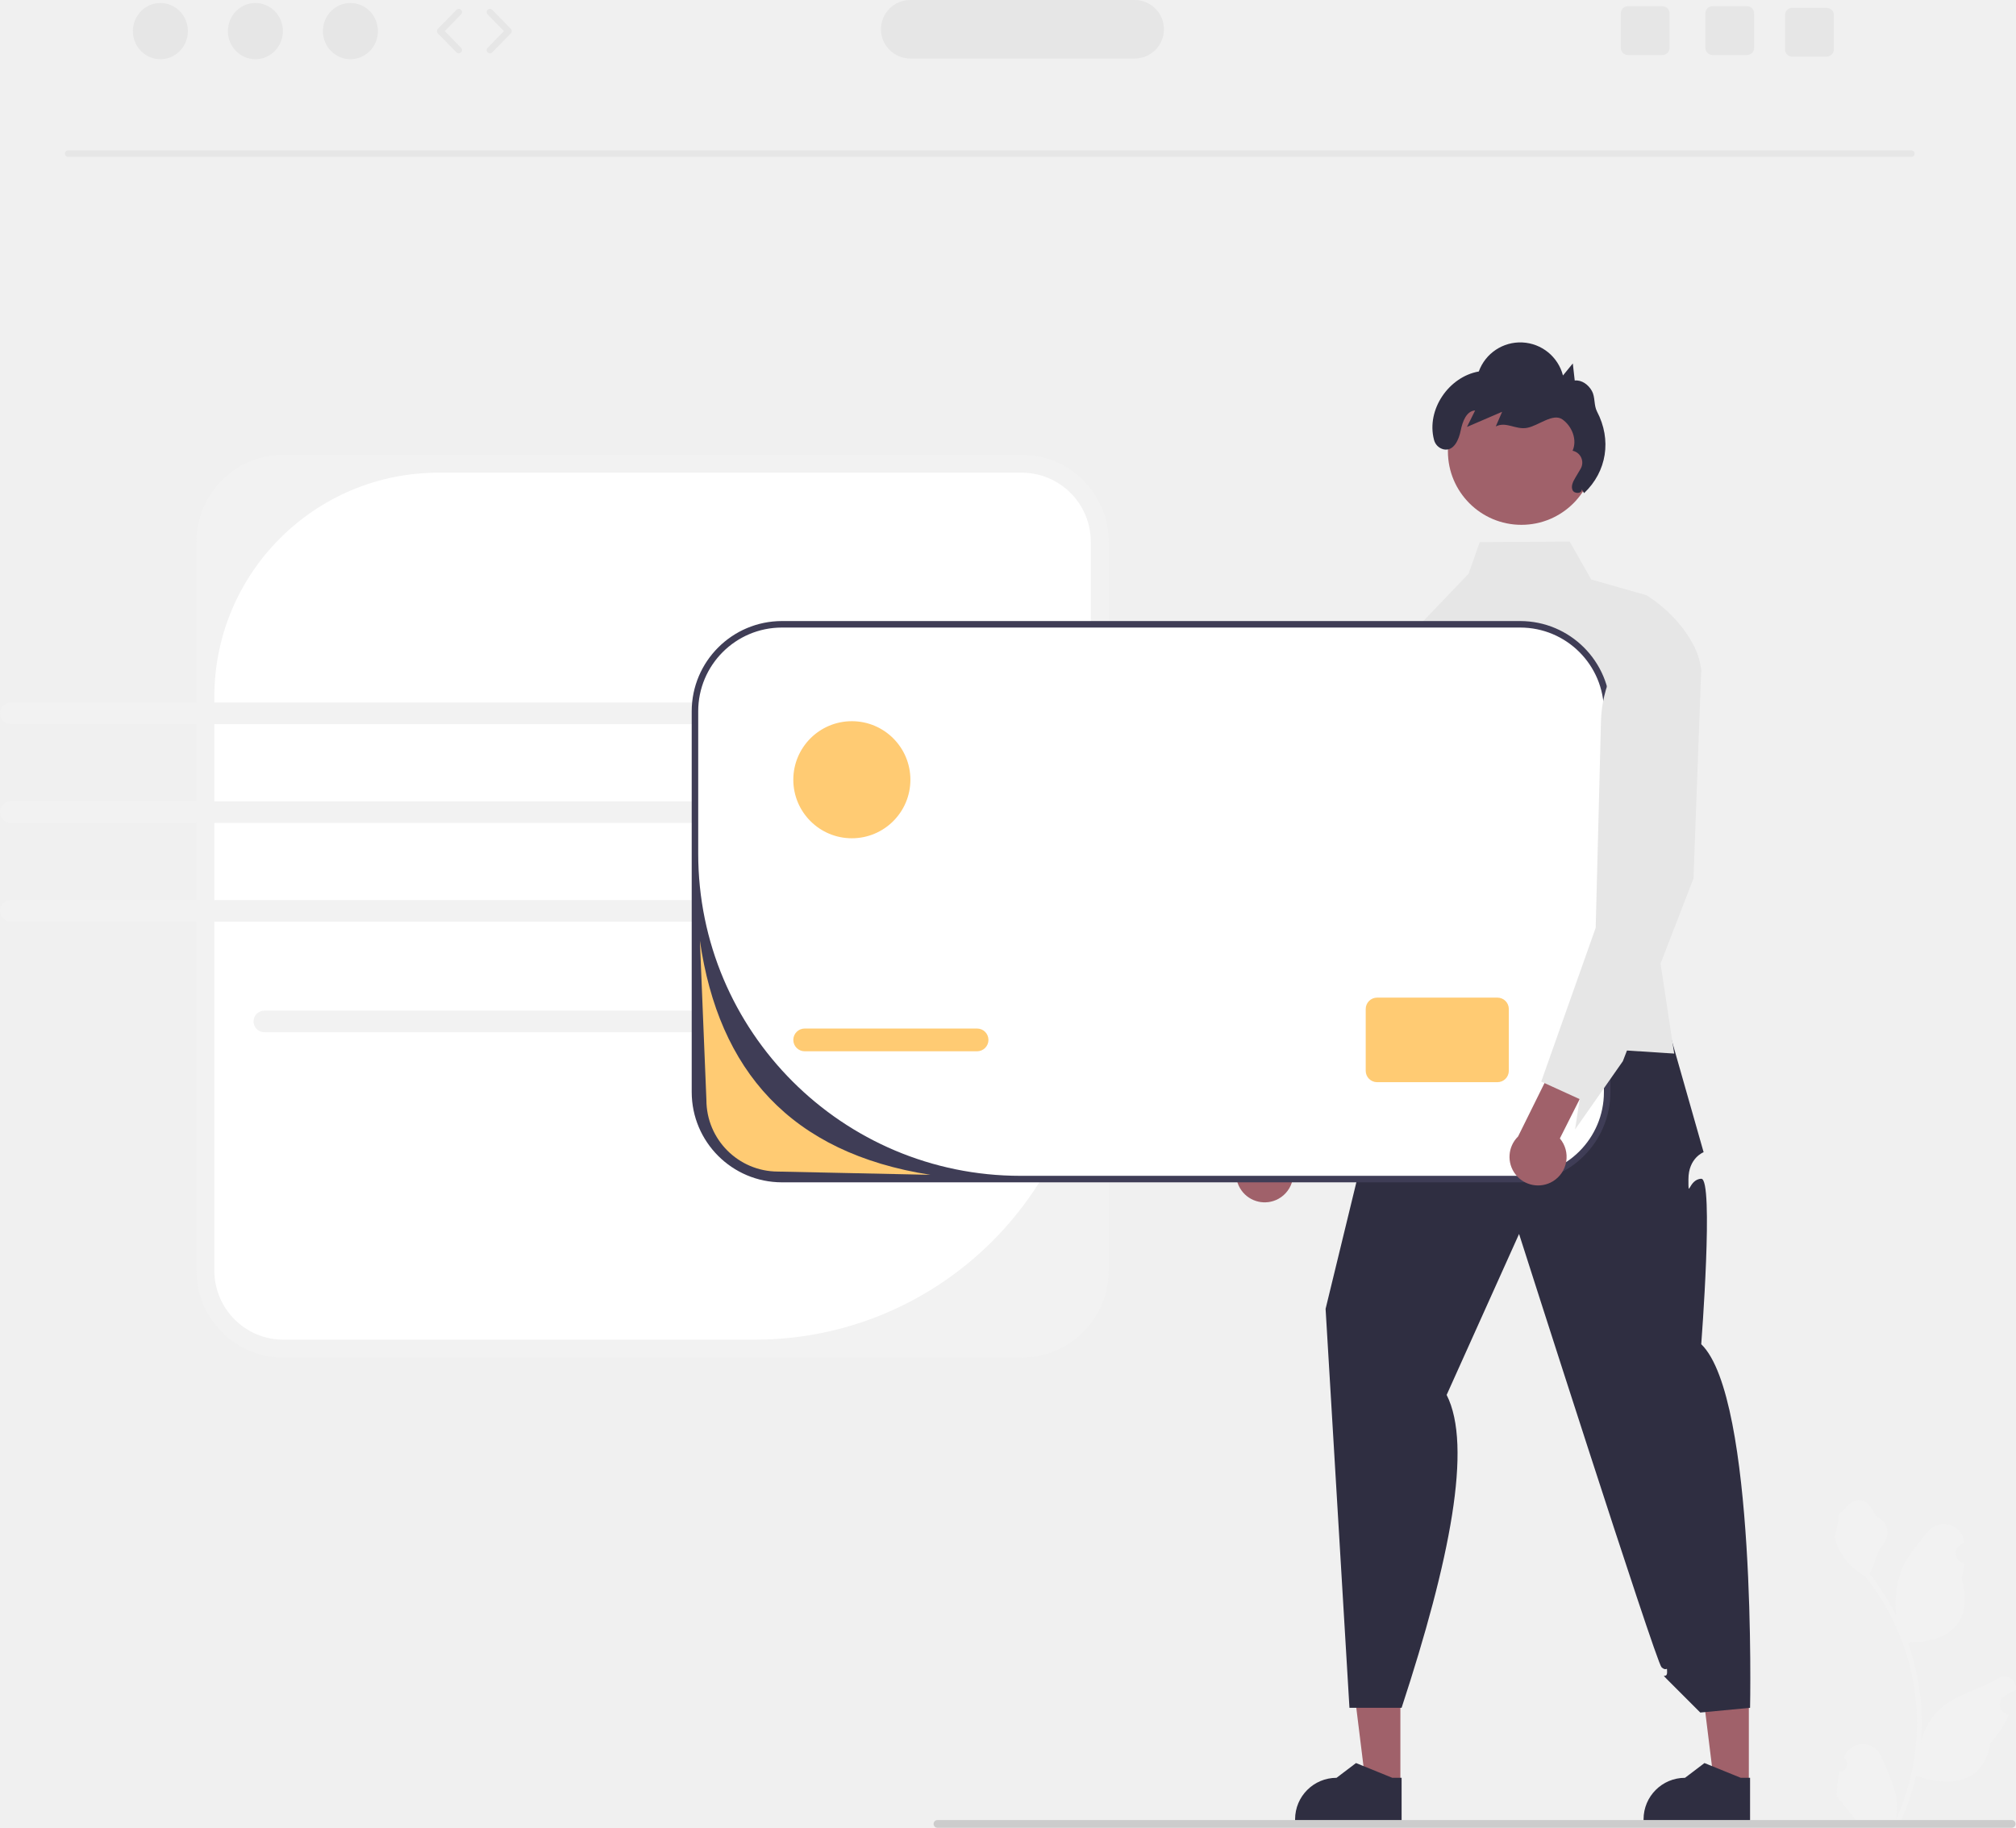
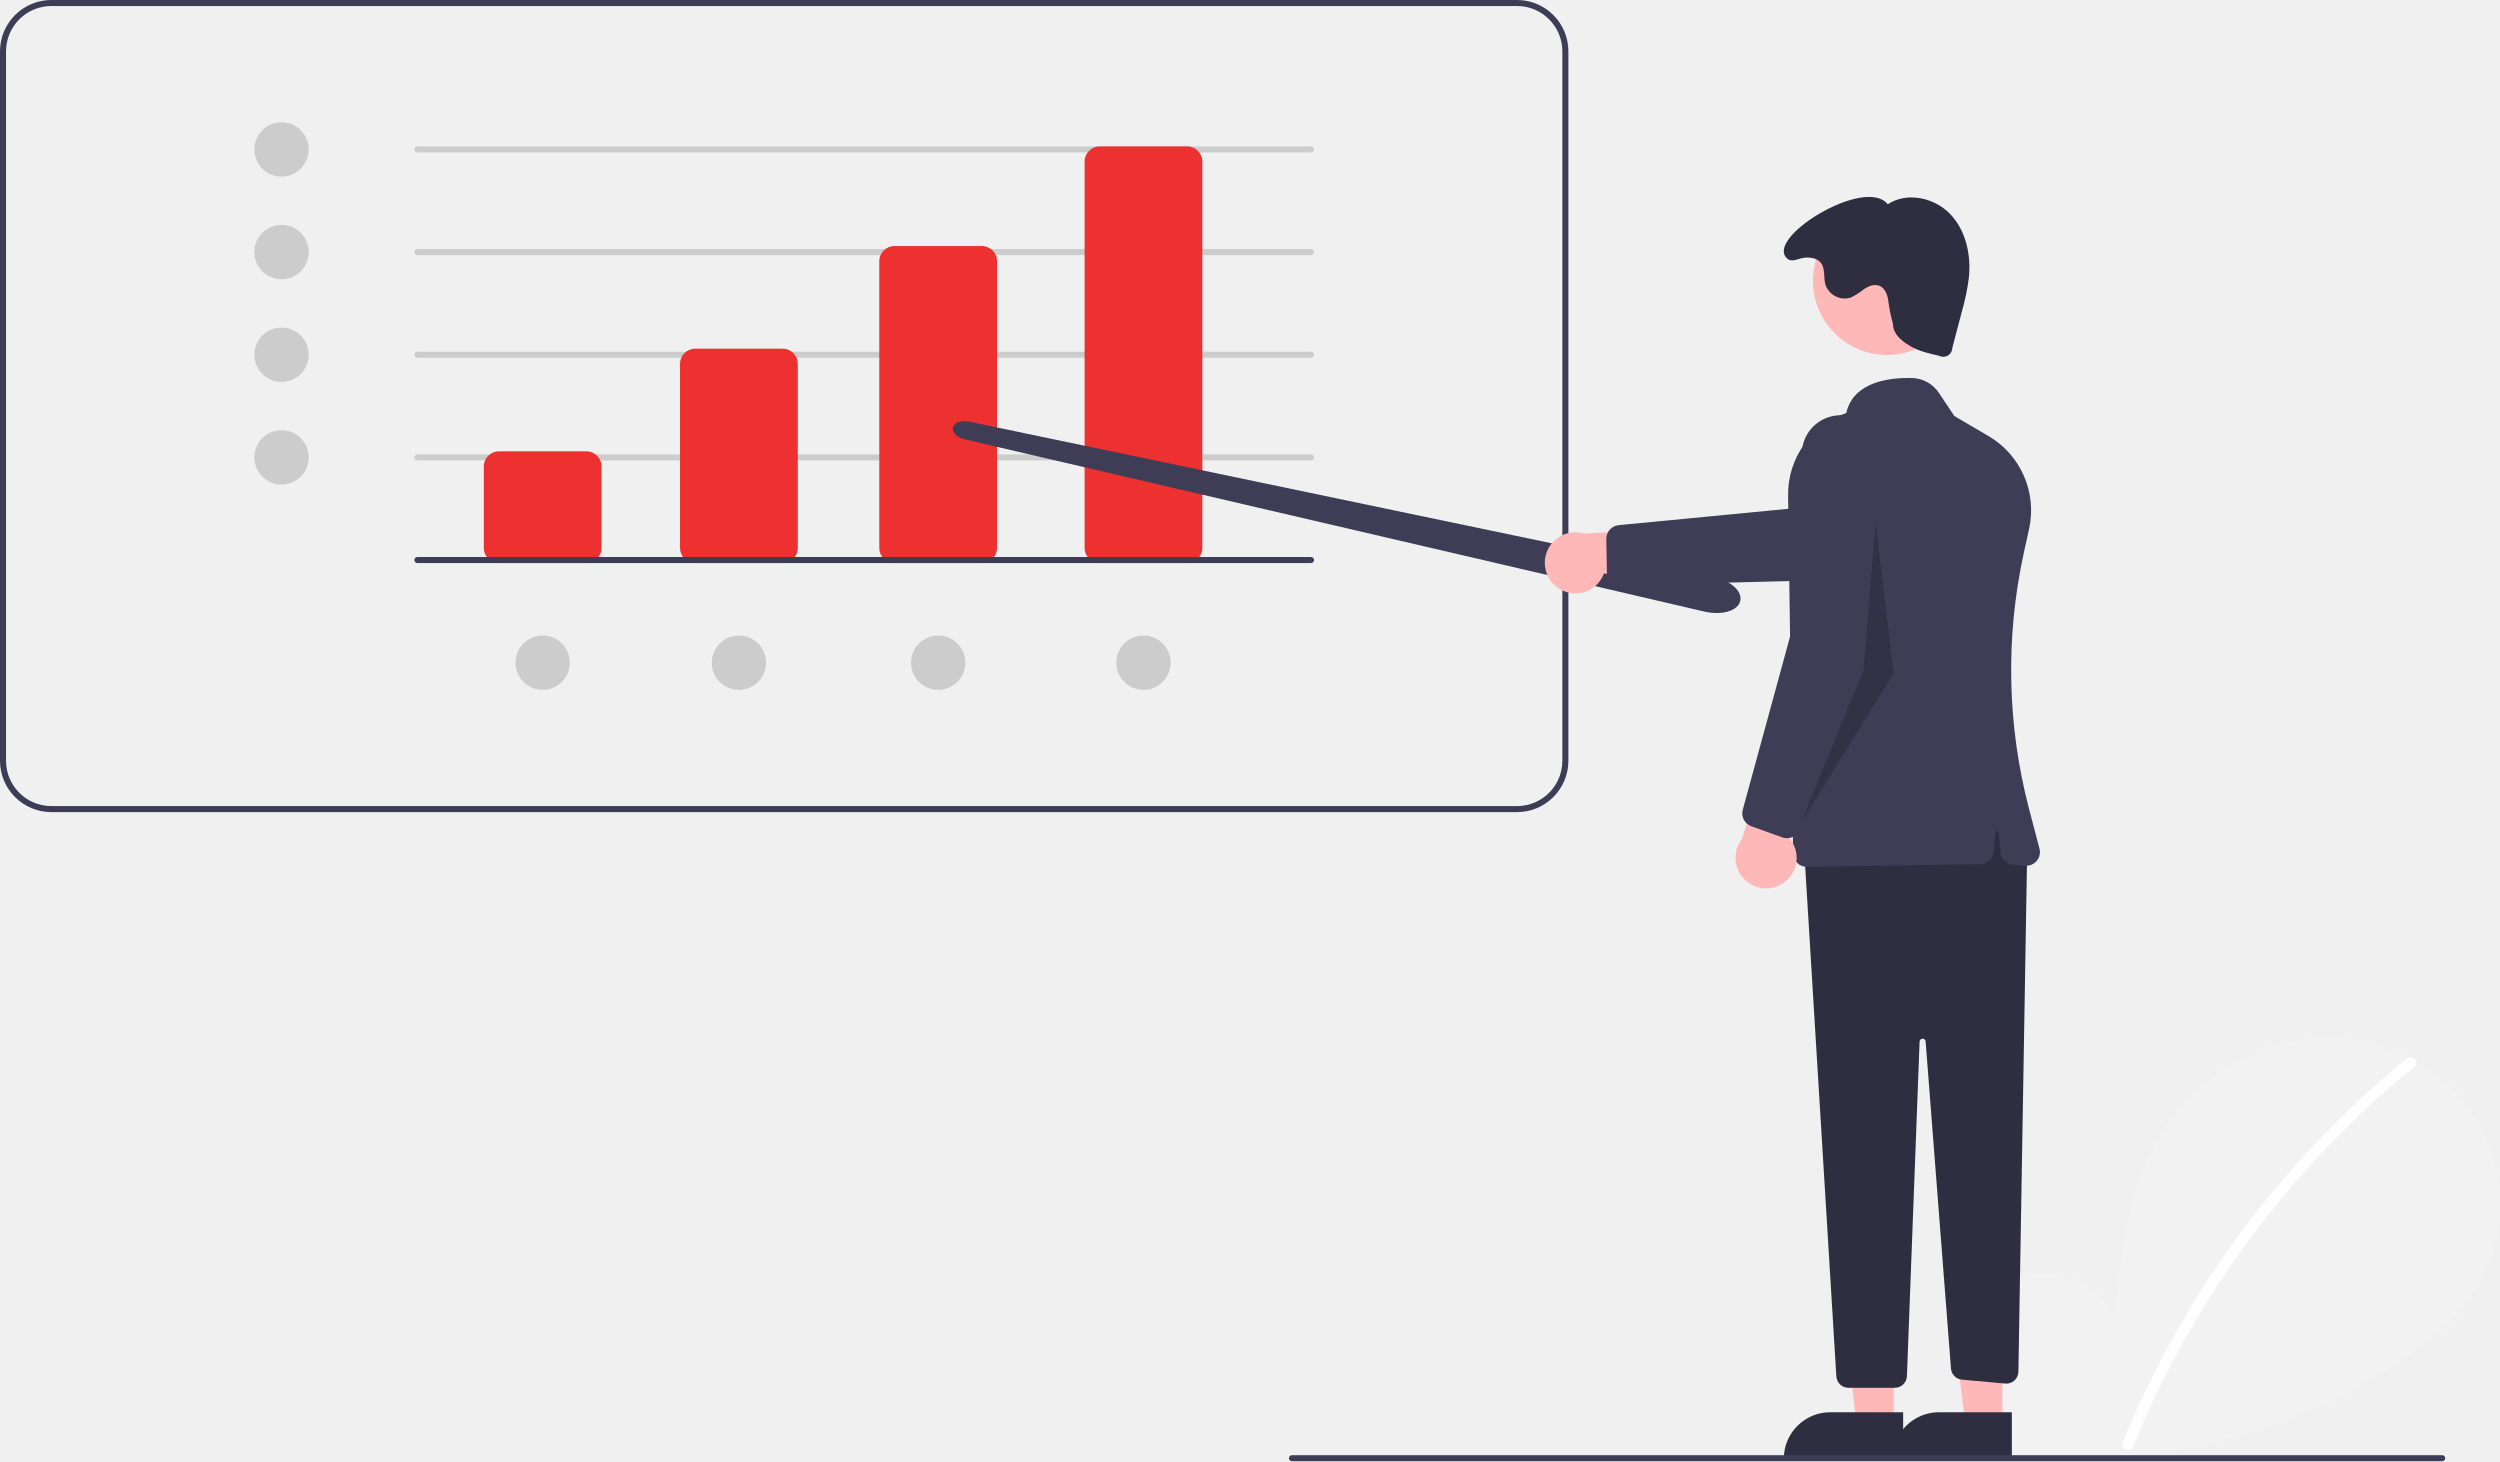
- <svg xmlns="http://www.w3.org/2000/svg" data-name="Layer 1" width="619.868" height="562.031" viewBox="0 0 619.868 562.031">
-   <rect x="60.406" y="139.849" width="280.481" height="277.59" rx="26.744" fill="#f2f2f2" />
-   <path d="M424.884,314.334a68.912,68.912,0,0,0-68.912,68.912v176.435a21.244,21.244,0,0,0,21.244,21.244H522.089A103.364,103.364,0,0,0,625.453,477.56V335.578a21.244,21.244,0,0,0-21.244-21.244Z" transform="translate(-290.0658 -168.9846)" fill="#fff" />
-   <path d="M877.757,217.215H311.026a1,1,0,0,1,0-2H877.757a1,1,0,0,1,0,2Z" transform="translate(-290.0658 -168.9846)" fill="#e6e6e6" />
-   <ellipse cx="49.315" cy="9.565" rx="8.457" ry="8.645" fill="#e6e6e6" />
-   <ellipse cx="78.529" cy="9.565" rx="8.457" ry="8.645" fill="#e6e6e6" />
-   <ellipse cx="107.743" cy="9.565" rx="8.457" ry="8.645" fill="#e6e6e6" />
-   <path d="M431.12,185.382a.997.997,0,0,1-.715-.301l-5.706-5.833a1.0 1,0,0,1,0-1.398l5.706-5.833a1,1,0,1,1,1.43,1.398l-5.022,5.133,5.022,5.134a1,1,0,0,1-.715,1.699Z" transform="translate(-290.0658 -168.9846)" fill="#e6e6e6" />
-   <path d="M440.708,185.382a1,1,0,0,1-.715-1.699l5.021-5.134-5.021-5.133a1,1,0,1,1,1.43-1.398l5.706,5.833a1.0 1,0,0,1,0,1.398l-5.706,5.833A.997.997,0,0,1,440.708,185.382Z" transform="translate(-290.0658 -168.9846)" fill="#e6e6e6" />
-   <path d="M827.218,170.905h-10.61a2.189,2.189,0,0,0-2.19,2.19v10.62a2.189,2.189,0,0,0,2.19,2.19h10.61a2.198,2.198,0,0,0,2.2-2.19v-10.62A2.198,2.198,0,0,0,827.218,170.905Z" transform="translate(-290.0658 -168.9846)" fill="#e6e6e6" />
-   <path d="M801.218,170.905h-10.61a2.189,2.189,0,0,0-2.19,2.19v10.62a2.189,2.189,0,0,0,2.19,2.19h10.61a2.198,2.198,0,0,0,2.2-2.19v-10.62A2.198,2.198,0,0,0,801.218,170.905Z" transform="translate(-290.0658 -168.9846)" fill="#e6e6e6" />
-   <path d="M851.718,171.405h-10.61a2.189,2.189,0,0,0-2.19,2.19v10.62a2.189,2.189,0,0,0,2.19,2.19h10.61a2.198,2.198,0,0,0,2.2-2.19v-10.62A2.198,2.198,0,0,0,851.718,171.405Z" transform="translate(-290.0658 -168.9846)" fill="#e6e6e6" />
-   <path d="M638.943,186.985h-69a9,9,0,0,1,0-18h69a9,9,0,0,1,0,18Z" transform="translate(-290.0658 -168.9846)" fill="#e6e6e6" />
-   <path d="M525.334,486.384H371.341a3.321,3.321,0,1,1,0-6.642H525.334a3.321,3.321,0,0,1,0,6.642Z" transform="translate(-290.0658 -168.9846)" fill="#f2f2f2" />
-   <path d="M525.334,391.662H293.387a3.321,3.321,0,1,1,0-6.642H525.334a3.321,3.321,0,0,1,0,6.642Z" transform="translate(-290.0658 -168.9846)" fill="#f2f2f2" />
-   <path d="M525.338,415.375H293.382a3.323,3.323,0,0,0,0,6.647H525.338a3.323,3.323,0,0,0,0-6.647Z" transform="translate(-290.0658 -168.9846)" fill="#f2f2f2" />
-   <path d="M525.334,452.382H293.387a3.321,3.321,0,1,1,0-6.642H525.334a3.321,3.321,0,0,1,0,6.642Z" transform="translate(-290.0658 -168.9846)" fill="#f2f2f2" />
-   <polygon points="430.582 548.714 419.933 548.713 414.868 507.64 430.584 507.641 430.582 548.714" fill="#a0616a" />
-   <path d="M721.022,728.807l-32.746-.001v-.414a12.746,12.746,0,0,1,12.746-12.745h.001l5.981-4.538,11.16,4.539,2.859 0Z" transform="translate(-290.0658 -168.9846)" fill="#2f2e41" />
-   <polygon points="537.725 548.714 527.077 548.713 522.011 507.64 537.728 507.641 537.725 548.714" fill="#a0616a" />
-   <path d="M828.166,728.807l-32.746-.001v-.414a12.746,12.746,0,0,1,12.746-12.745h.001l5.981-4.538,11.16,4.539,2.858 0Z" transform="translate(-290.0658 -168.9846)" fill="#2f2e41" />
-   <path d="M729.336,481.733s-6.993,7.422-7.289,12.237,3.349-3.931-.295,4.815-3.644,2.915-3.644,8.746-7.722,11.525-7.722,11.525L697.651,571.449l7.337,122.673h16.035c14.902-45.425,21.835-80.503,13.848-96.211l22.268-49.495S799.218,680.086,800.937,681.638s1.719-.635,1.719,1.552-2.187,0,0,2.187l10.204,10.204,15.306-1.458s2.048-95.33-15.011-111.805c0,0,3.94-51.019,0-50.876s-3.94,6.703-3.94.143,4.669-8.31,4.669-8.31L800.765,477.197Z" transform="translate(-290.0658 -168.9846)" fill="#2f2e41" />
-   <path d="M811.958,380.17l-14.82,62.05,3.5,23.08,4.2,27.65-14.52-.94-22.47-1.46-41.72-2.7-3.65-122.45,19.14-20,3.42-9.71,27.67-.17,6.62,11.66,17.02,4.84a42.216,42.216,0,0,1,6.14,4.74c4.2,3.89,7.92,8.83,9.66,13.89a18.261,18.261,0,0,1,.99,4.57Z" transform="translate(-290.0658 -168.9846)" fill="#e6e6e6" />
-   <path d="M683.16,537.607a8.796,8.796,0,0,0,2.665-13.128l21.107-38.426-9.193-8.451-24.735,45.822a8.784,8.784,0,0,0,10.157,14.183Z" transform="translate(-290.0658 -168.9846)" fill="#e6e6e6" />
-   <path d="M734.64,357.913l-4.92,88.135L706.017,501.435l-15.427,20.459,1.754-9.271-10.634-5.321-.999-.496,20.416-79.228,1.88-30.787A38.363,38.363,0,0,1,717.103,369.364l11.808-9.592Z" transform="translate(-290.0658 -168.9846)" fill="#e6e6e6" />
-   <path d="M683.16,537.607a8.796,8.796,0,0,0,2.665-13.128l21.107-38.426-9.193-8.451-24.735,45.822a8.784,8.784,0,0,0,10.157,14.183Z" transform="translate(-290.0658 -168.9846)" fill="#a0616a" />
-   <path d="M734.64,357.913l-4.92,88.135L706.017,501.435l-15.427,20.459,1.754-9.271-10.634-5.321-.999-.496,20.416-79.228,1.88-30.787A38.363,38.363,0,0,1,717.103,369.364l11.808-9.592Z" transform="translate(-290.0658 -168.9846)" fill="#e6e6e6" />
-   <rect x="213.682" y="191.967" width="280.481" height="170.59" rx="26.744" fill="#fff" />
-   <path d="M757.485,532.543H530.492A27.776,27.776,0,0,1,502.748,504.798V387.696a27.776,27.776,0,0,1,27.744-27.744H757.485a27.776,27.776,0,0,1,27.744,27.744V504.798A27.776,27.776,0,0,1,757.485,532.543ZM530.492,361.952A25.744,25.744,0,0,0,504.748,387.696v43.77a99.077,99.077,0,0,0,99.077,99.077h153.66a25.744,25.744,0,0,0,25.744-25.744v-117.103a25.744,25.744,0,0,0-25.744-25.744Z" transform="translate(-290.0658 -168.9846)" fill="#3f3d56" />
-   <rect x="243.923" y="316.263" width="60" height="7" rx="3.5" fill="#ffcb73" />
-   <rect x="419.923" y="306.763" width="44" height="26" rx="3.5" fill="#ffcb73" />
-   <circle cx="261.923" cy="239.763" r="18" fill="#ffcb73" />
-   <circle cx="467.797" cy="138.78" r="22.602" fill="#a0616a" />
-   <path d="M776.404,319.447c.176,1.35-2.266,1.493-2.817.248s.164-2.657.858-3.828l1.612-2.719a3.735,3.735,0,0,0-2.461-5.564h0c1.475-3.318-.126-7.459-3.065-9.591s-7.313,1.857-10.879,2.541-6.421-2.045-9.672-.427l1.953-4.502-10.81,4.657,2.511-5.065c-2.728.149-3.89,3.471-4.434,6.149-.579,2.853-2.099,6.419-5.201,5.828a4.002,4.002,0,0,1-3.026-2.998c-2.396-9.241,4.562-19.344,13.785-20.964a13.561,13.561,0,0,1,25.881,1.232l3.024-3.703.59,5.246c2.173-.231,4.227,1.303,5.283,3.217s.557,4.384,1.571,6.32c4.545,8.677,3.041,18.446-3.976,25.1" transform="translate(-290.0658 -168.9846)" fill="#2f2e41" />
-   <path d="M855.675,713.682a2.269,2.269,0,0,0,1.645-3.933l-.155-.618q.031-.074.062-.148a6.094,6.094,0,0,1,11.241.042c1.839,4.428,4.179,8.864,4.756,13.546a18.029,18.029,0,0,1-.316,6.2A72.281,72.281,0,0,0,879.482,698.75a69.766,69.766,0,0,0-.433-7.783q-.358-3.178-.995-6.31a73.119,73.119,0,0,0-14.5-30.99,19.459,19.459,0,0,1-8.093-8.397,14.843,14.843,0,0,1-1.35-4.056c.394.052,1.486-5.949,1.188-6.317.549-.833,1.532-1.247,2.131-2.06,2.982-4.043,7.091-3.337,9.236,2.157,4.582,2.313,4.627,6.148,1.815,9.837-1.789,2.347-2.035,5.522-3.604,8.035.162.207.329.407.491.614a73.591,73.591,0,0,1,7.681,12.169,30.592,30.592,0,0,1,1.826-14.21c1.748-4.217,5.025-7.769,7.91-11.415a6.279,6.279,0,0,1,11.184,3.083q.009.081.017.161-.643.363-1.259.77a3.078,3.078,0,0,0,1.241,5.602l.063.01a30.628,30.628,0,0,1-.807,4.579c3.702,14.316-4.29,19.53-15.701,19.764-.252.129-.497.258-.749.381a75.115,75.115,0,0,1,4.043,19.028,71.243,71.243,0,0,1-.052,11.503l.019-.136a18.826,18.826,0,0,1,6.427-10.87c4.946-4.063,11.933-5.559,17.268-8.824a3.533,3.533,0,0,1,5.411,3.437l-.022.143a20.675,20.675,0,0,0-2.319,1.117q-.643.363-1.259.77a3.078,3.078,0,0,0,1.241,5.602l.063.01c.045.006.084.013.129.019a30.655,30.655,0,0,1-5.639,8.829c-2.315,12.497-12.256,13.683-22.89,10.044h-.006a75.092,75.092,0,0,1-5.044,14.726H856.127c-.065-.2-.123-.407-.181-.607a20.475,20.475,0,0,0,4.986-.297c-1.337-1.641-2.674-3.294-4.011-4.935a1.118,1.118,0,0,1-.084-.097c-.678-.84-1.363-1.673-2.041-2.512l-0-.001a29.99,29.99,0,0,1,.879-7.64Z" transform="translate(-290.0658 -168.9846)" fill="#f2f2f2" />
-   <path d="M577.124,729.825a1.186,1.186,0,0,0,1.19,1.19h330.29a1.19,1.19,0,0,0,0-2.38H578.314A1.187,1.187,0,0,0,577.124,729.825Z" transform="translate(-290.0658 -168.9846)" fill="#ccc" />
-   <path d="M767.489,532.258a8.796,8.796,0,0,0,2.197-13.215l19.728-39.152-9.488-8.119L756.834,518.445a8.784,8.784,0,0,0,10.654,13.813Z" transform="translate(-290.0658 -168.9846)" fill="#a0616a" />
-   <path d="M812.148,370.65l.99,4.57-2.37,63.88-10.13,26.2-10.32,26.71-1.27,3.29-14.69,20.99,1.42-9.33-10.82-4.94-1.01-.45,3.9-11.02,8.97-25.32,3.88-10.96.84-32.61.78-30.83a38.364,38.364,0,0,1,13.11-27.91l7.06-6.16C806.688,360.65,810.408,365.59,812.148,370.65Z" transform="translate(-290.0658 -168.9846)" fill="#e6e6e6" />
-   <path d="M576.138,530.232l-46.878-1a22.025,22.025,0,0,1-21.992-22l-2-49.012C511.024,498.178,533.144,523.525,576.138,530.232Z" transform="translate(-290.0658 -168.9846)" fill="#ffcb73" />
+ <svg xmlns="http://www.w3.org/2000/svg" data-name="Layer 1" width="828.078" height="484" viewBox="0 0 828.078 484">
+   <path d="M688.461,477h-485.5a17.019,17.019,0,0,1-17-17V225a17.019,17.019,0,0,1,17-17h485.5a17.019,17.019,0,0,1,17,17V460A17.019,17.019,0,0,1,688.461,477Zm-485.5-267a15.017,15.017,0,0,0-15,15V460a15.017,15.017,0,0,0,15,15h485.5a15.017,15.017,0,0,0,15-15V225a15.017,15.017,0,0,0-15-15Z" transform="translate(-185.9609 -208)" fill="#3f3d56" />
+   <circle cx="93.25" cy="49.5" r="9" fill="#ccc" />
+   <circle cx="93.25" cy="83.5" r="9" fill="#ccc" />
+   <circle cx="93.25" cy="117.5" r="9" fill="#ccc" />
+   <circle cx="93.25" cy="151.5" r="9" fill="#ccc" />
+   <circle cx="244.75" cy="219.5" r="9" fill="#ccc" />
+   <circle cx="179.75" cy="219.5" r="9" fill="#ccc" />
+   <circle cx="378.75" cy="219.5" r="9" fill="#ccc" />
+   <circle cx="310.75" cy="219.5" r="9" fill="#ccc" />
+   <path d="M620.211,258.5h-296a1,1,0,0,1,0-2h296a1,1,0,0,1,0,2Z" transform="translate(-185.9609 -208)" fill="#ccc" />
+   <path d="M620.211,292.5h-296a1,1,0,0,1,0-2h296a1,1,0,0,1,0,2Z" transform="translate(-185.9609 -208)" fill="#ccc" />
+   <path d="M620.211,326.5h-296a1,1,0,0,1,0-2h296a1,1,0,0,1,0,2Z" transform="translate(-185.9609 -208)" fill="#ccc" />
+   <path d="M620.211,360.5h-296a1,1,0,0,1,0-2h296a1,1,0,0,1,0,2Z" transform="translate(-185.9609 -208)" fill="#ccc" />
+   <path d="M380.211,394.5h-29a5.006,5.006,0,0,1-5-5v-27a5.006,5.006,0,0,1,5-5h29a5.006,5.006,0,0,1,5,5v27A5.006,5.006,0,0,1,380.211,394.5Z" transform="translate(-185.9609 -208)" fill="#ed3030" />
+   <path d="M445.211,394.5h-29a5.006,5.006,0,0,1-5-5v-61a5.006,5.006,0,0,1,5-5h29a5.006,5.006,0,0,1,5,5v61A5.006,5.006,0,0,1,445.211,394.5Z" transform="translate(-185.9609 -208)" fill="#ed3030" />
+   <path d="M511.211,394.5h-29a5.006,5.006,0,0,1-5-5v-95a5.006,5.006,0,0,1,5-5h29a5.006,5.006,0,0,1,5,5v95A5.006,5.006,0,0,1,511.211,394.5Z" transform="translate(-185.9609 -208)" fill="#ed3030" />
+   <path d="M579.211,394.5h-29a5.006,5.006,0,0,1-5-5v-128a5.006,5.006,0,0,1,5-5h29a5.006,5.006,0,0,1,5,5v128A5.006,5.006,0,0,1,579.211,394.5Z" transform="translate(-185.9609 -208)" fill="#ed3030" />
+   <path d="M849.414,686.344c-8.993-7.599-14.455-19.602-13.022-31.288s10.305-22.428,21.813-24.91,24.628,4.388,28.123,15.63c1.924-21.674,4.141-44.257,15.664-62.715,10.434-16.713,28.507-28.672,48.093-30.811s40.208,5.941,52.424,21.4,15.206,37.934,6.651,55.682c-6.302,13.075-17.914,22.805-30.079,30.721a194.129,194.129,0,0,1-132.772,29.046Z" transform="translate(-185.9609 -208)" fill="#f2f2f2" />
+   <path d="M983.14,558.639A317.625,317.625,0,0,0,938.876,602.593a318.551,318.551,0,0,0-49.856,83.314c-.898,2.2,2.675,3.158,3.562.982a316.759,316.759,0,0,1,93.17-125.638c1.844-1.502-.783-4.102-2.612-2.612Z" transform="translate(-185.9609 -208)" fill="#fff" />
+   <path d="M754.571,411.058a17.509,17.509,0,0,1-3.386-.339h-0q-.305-.061-.611-.131L505.676,353.567c-2.66-.62-4.427-2.293-4.11-3.893a2.659,2.659,0,0,1,2.039-1.882,7.418,7.418,0,0,1,3.622-.081l246.418,51.462c5.548,1.158,9.4,4.563,8.769,7.751-.331,1.668-1.8,2.962-4.137,3.643A13.356,13.356,0,0,1,754.571,411.058Z" transform="translate(-185.9609 -208)" fill="#3f3d56" />
+   <path d="M702.693,403.169a10.056,10.056,0,0,0,14.525-5.175l35.727.745-9.898-15.712-32.41,1.701a10.11,10.11,0,0,0-7.945,18.441Z" transform="translate(-185.9609 -208)" fill="#ffb8b8" />
+   <path d="M718.211,397.462l-.186-10.951a4.524,4.524,0,0,1,4.067-4.556l64.201-6.196,53.49-17.538a12.819,12.819,0,1,1,7.633,24.472l-59.206,17.53-65.387,1.661a4.509,4.509,0,0,1-4.428-3.213A4.522,4.522,0,0,1,718.211,397.462Z" transform="translate(-185.9609 -208)" fill="#3f3d56" />
+   <polygon points="627.258 471.782 614.998 471.781 609.166 424.493 627.26 424.494 627.258 471.782" fill="#ffb8b8" />
+   <path d="M816.346,691.666l-39.531-.001v-.5a15.386,15.386,0,0,1,15.386-15.386h.001l24.144.001Z" transform="translate(-185.9609 -208)" fill="#2f2e41" />
+   <polygon points="663.258 471.782 650.998 471.781 645.166 424.493 663.26 424.494 663.258 471.782" fill="#ffb8b8" />
+   <path d="M852.346,691.666l-39.531-.001v-.5a15.386,15.386,0,0,1,15.386-15.386h.001l24.144.001Z" transform="translate(-185.9609 -208)" fill="#2f2e41" />
+   <path d="M857.447,488.674l-2.927,173.694a4,4,0,0,1-4.362,3.916l-14.346-1.304a4,4,0,0,1-3.626-3.674l-8.399-108.345a1,1,0,0,0-1.996.039l-4.198,110.826a4,4,0,0,1-3.997,3.849H798.21a4,4,0,0,1-3.993-3.756l-10.77-176.244,64-16Z" transform="translate(-185.9609 -208)" fill="#2f2e41" />
+   <circle cx="625.065" cy="93.016" r="24.561" fill="#ffb8b8" />
+   <path d="M781.255,493.841a4.469,4.469,0,0,1-1.365-3.165L778.234,372.234a28.501,28.501,0,0,1,19.282-27.441c2.301-10.439,14.548-11.747,21.687-11.591a11.085,11.085,0,0,1,8.978,4.923l5.118,7.677,11.28,6.612a28.528,28.528,0,0,1,13.47,30.816l-1.737,7.899a181.54,181.54,0,0,0,1.698,84.66l3.495,13.324a4.499,4.499,0,0,1-4.698,5.628l-4.059-.312a4.494,4.494,0,0,1-4.133-4.038l-.672-6.717a.5.5,0,0,0-.995,0l-.65,6.503a4.5,4.5,0,0,1-4.408,4.052l-57.431.884c-.024,0-.048.001-.072.001A4.471,4.471,0,0,1,781.255,493.841Z" transform="translate(-185.9609 -208)" fill="#3f3d56" />
+   <path d="M812.947,315.174c.101,3.472,2.511,5.481,5.471,7.299s6.419,2.607,9.808,3.368a2.999,2.999,0,0,0,4.405-2.625l3.108-11.823a74.841,74.841,0,0,0,2.393-11.537c.749-7.509-1.031-15.587-6.272-21.016s-14.331-7.358-20.612-3.175c-7.454-9.52-41.523,11.513-33.119,18.133,1.495,1.178,3.781-.312,5.678-.457s4.025.189,5.23,1.662c1.575,1.924.889,4.791,1.538,7.191a6.714,6.714,0,0,0,8.484,4.348,23.088,23.088,0,0,0,4.4-2.829c1.456-.97,3.295-1.686,4.934-1.075,2.16.806,2.927,3.45,3.122,5.748A53.235,53.235,0,0,0,812.947,315.174Z" transform="translate(-185.9609 -208)" fill="#2f2e41" />
+   <path d="M994.892,692h-381a1,1,0,0,1,0-2h381a1,1,0,0,1,0,2Z" transform="translate(-185.9609 -208)" fill="#3f3d56" />
+   <polygon points="621.25 173 617.25 222 596.25 273 627.25 223 621.25 173" opacity="0.2" />
+   <path d="M777.3,499.992a10.056,10.056,0,0,0,.318-15.416l13.379-33.136-18.202,3.676-9.914,30.903a10.11,10.11,0,0,0,14.42,13.973Z" transform="translate(-185.9609 -208)" fill="#ffb8b8" />
+   <path d="M776.326,485.378l-10.304-3.713a4.524,4.524,0,0,1-2.815-5.42l16.997-62.219,2.591-56.233a12.819,12.819,0,1,1,25.588,1.551l-4.628,61.573L782.098,482.636a4.509,4.509,0,0,1-4.576,2.999A4.522,4.522,0,0,1,776.326,485.378Z" transform="translate(-185.9609 -208)" fill="#3f3d56" />
+   <path d="M620.211,394.5h-296a1,1,0,0,1,0-2h296a1,1,0,0,1,0,2Z" transform="translate(-185.9609 -208)" fill="#3f3d56" />
</svg>
